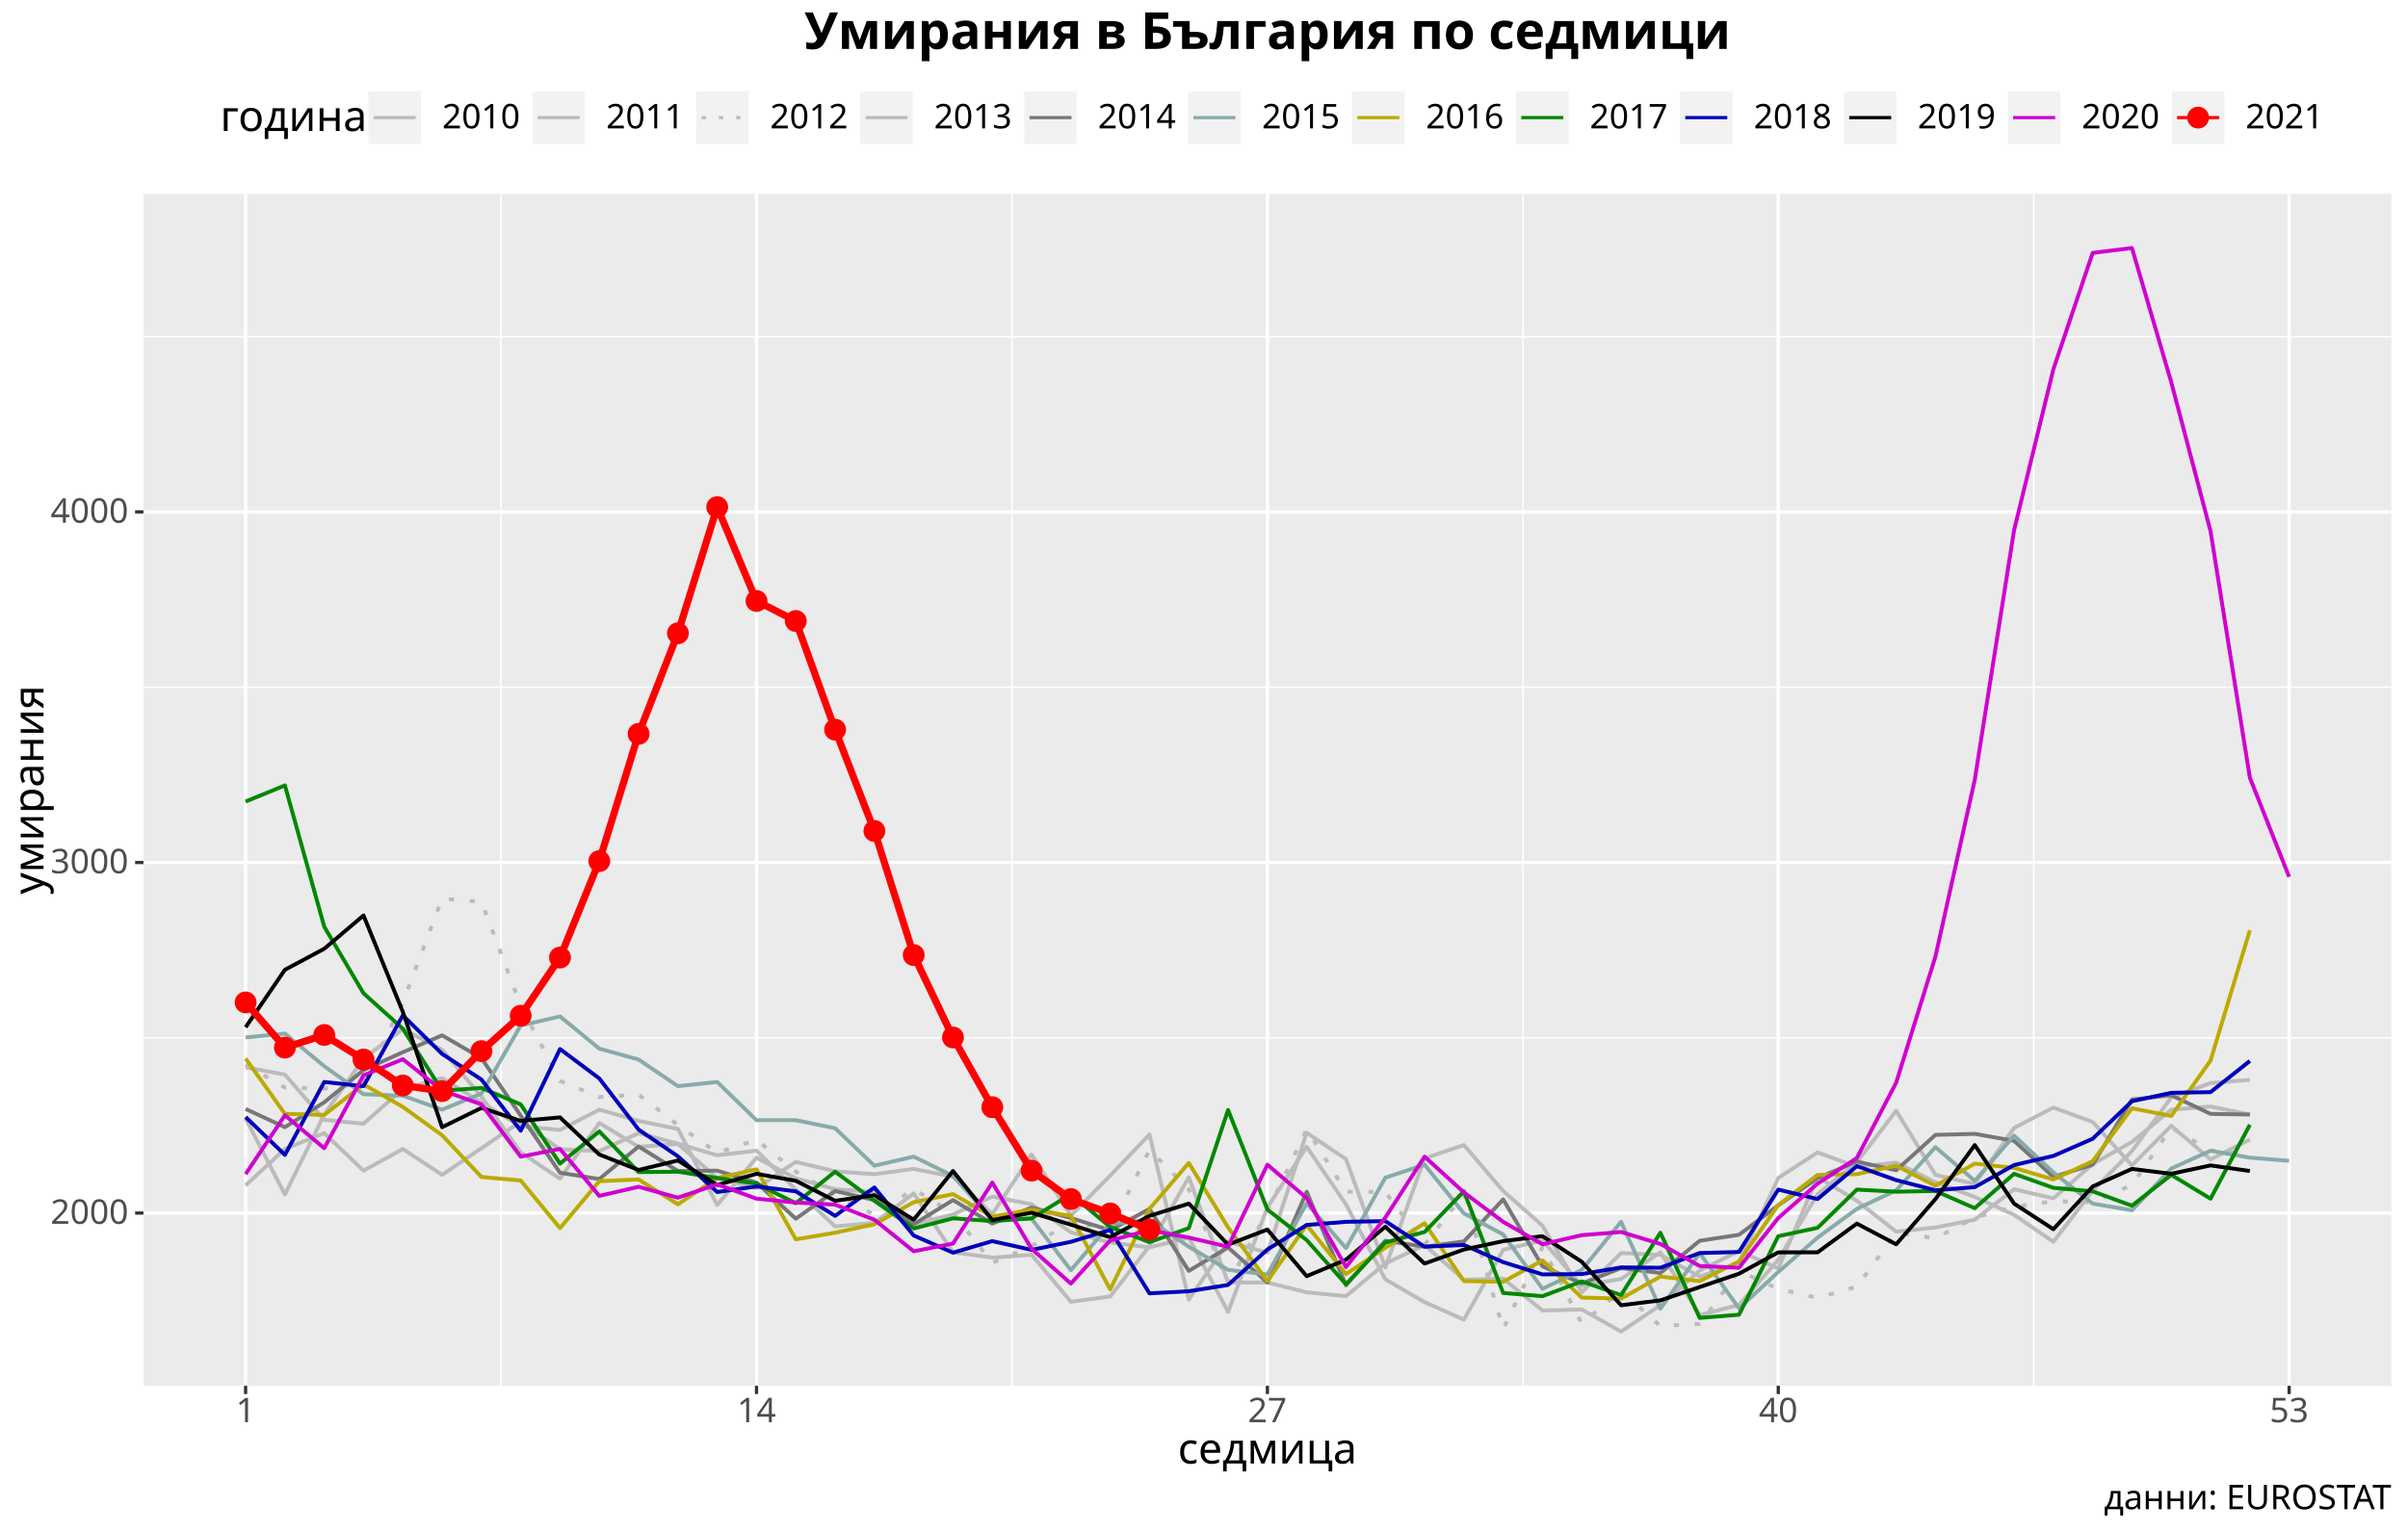
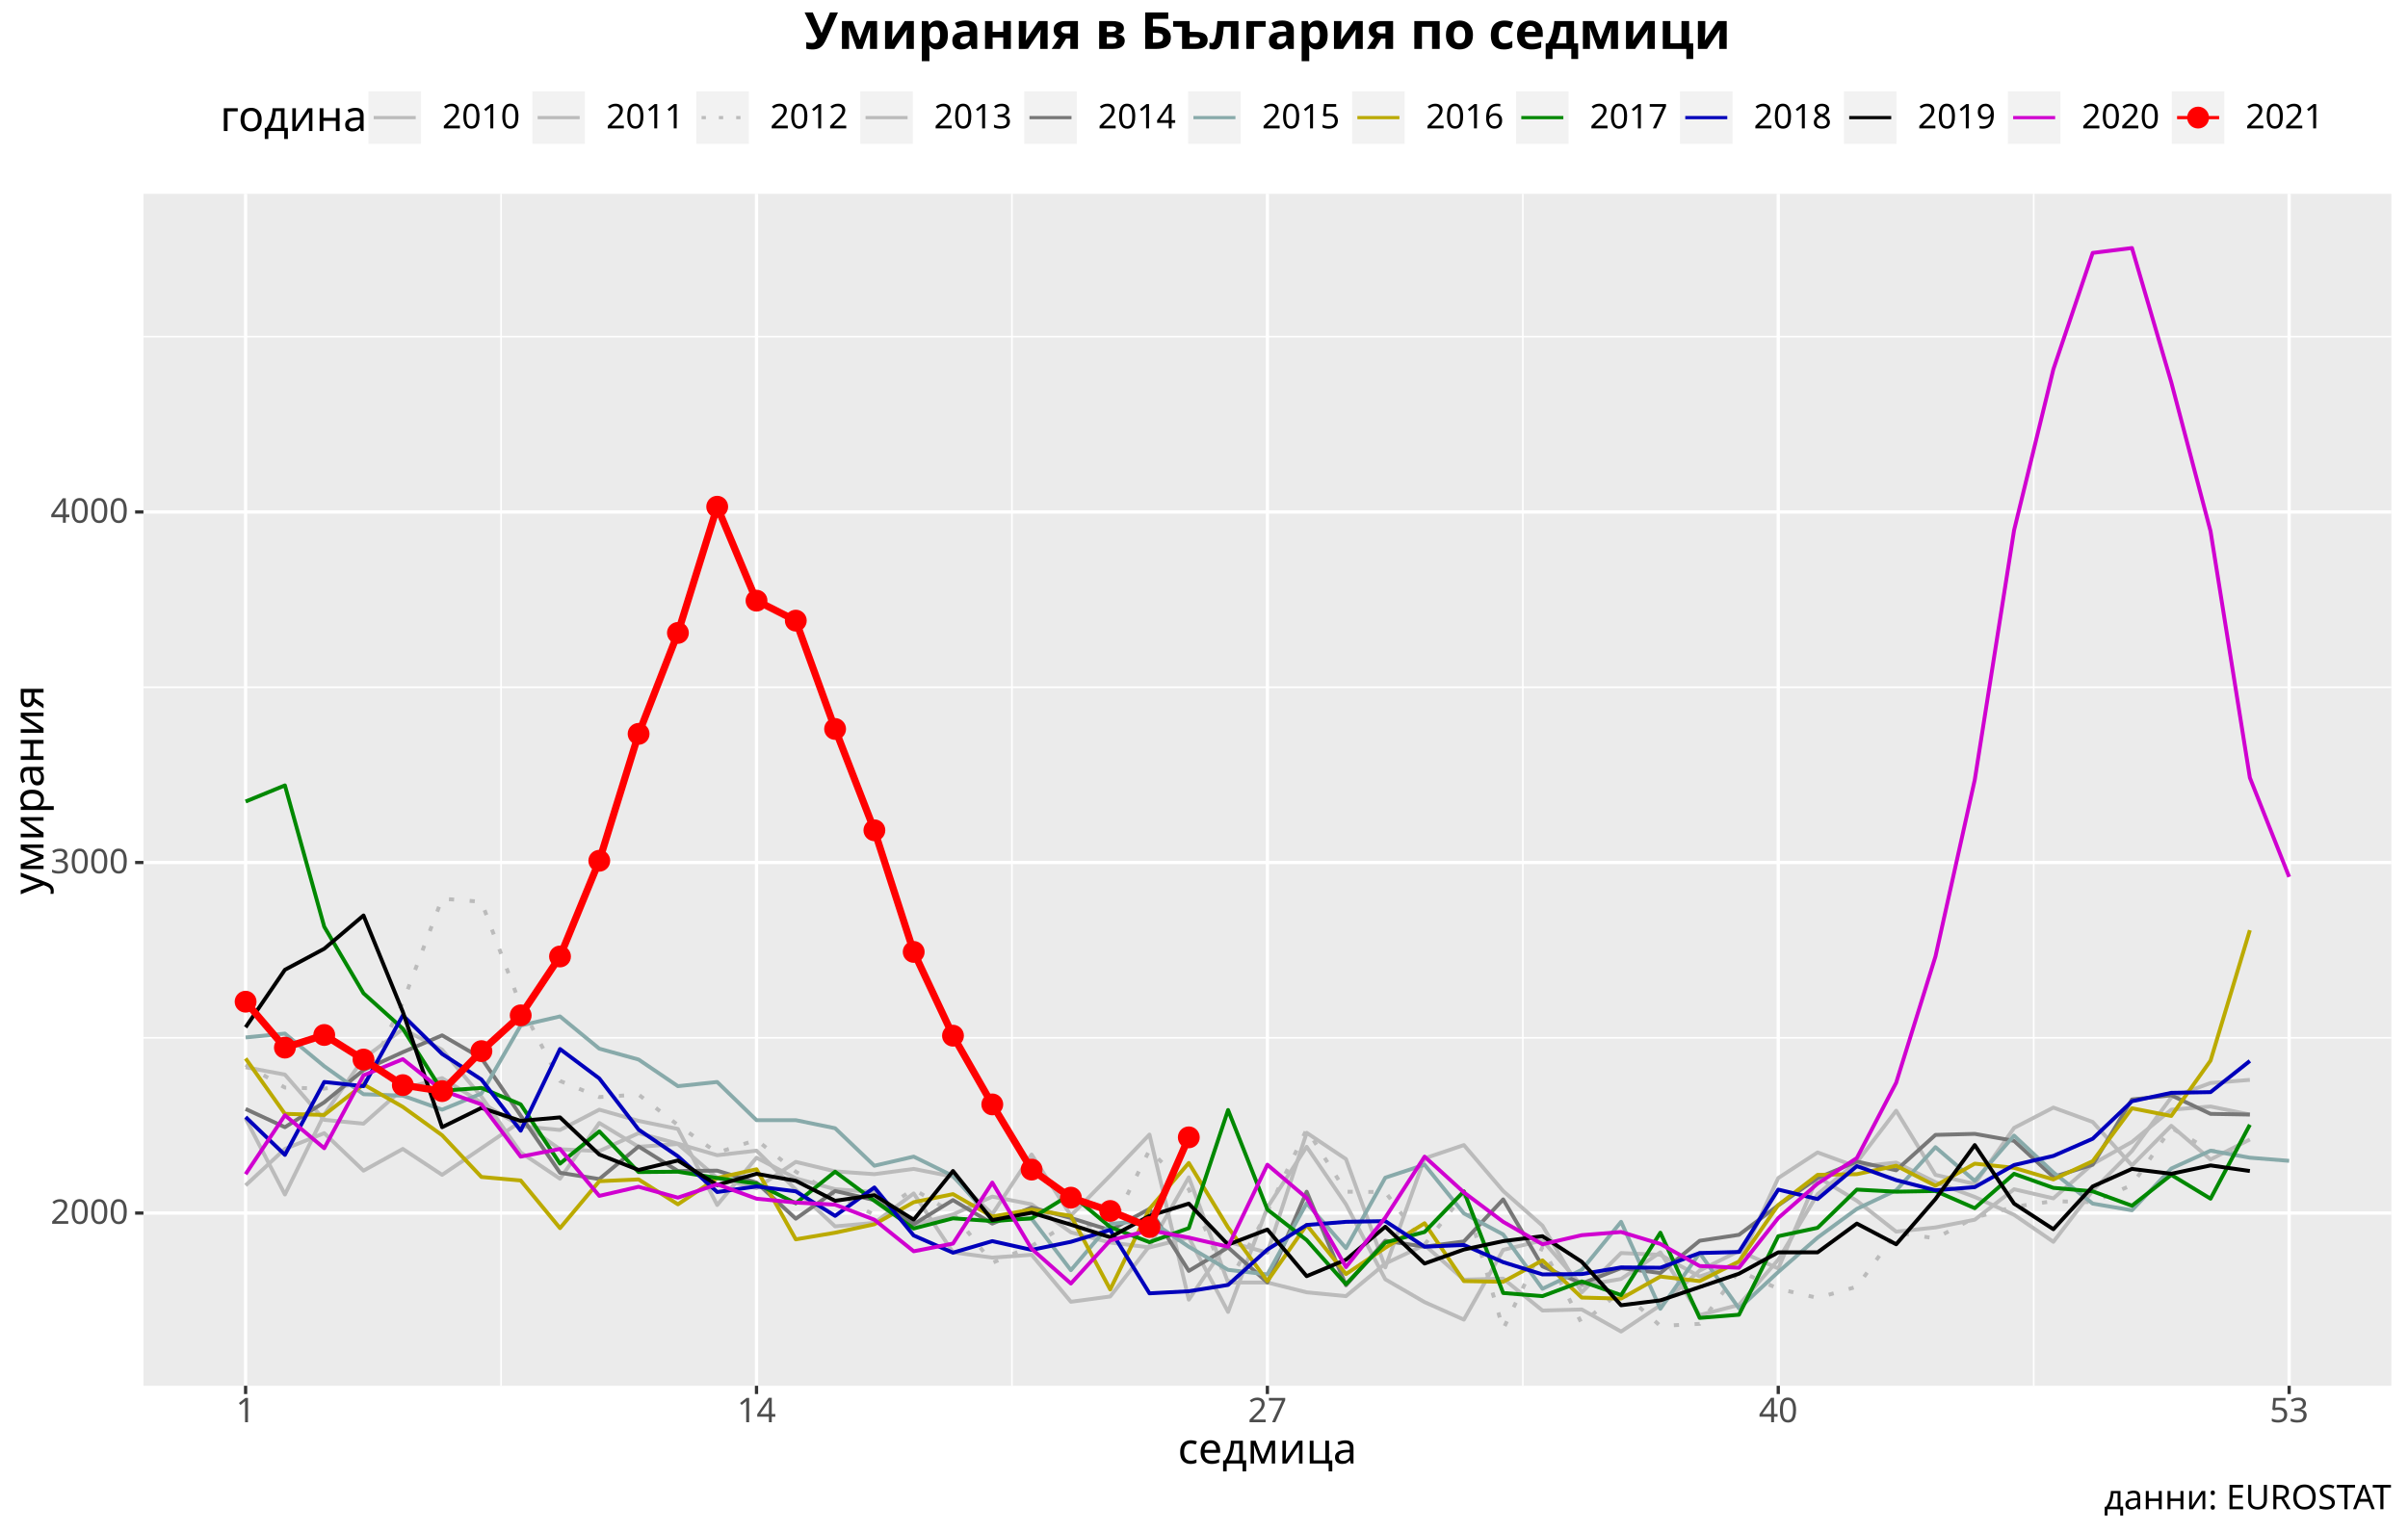
<svg xmlns="http://www.w3.org/2000/svg" class="svglite" viewBox="0 0 792.00 504.00">
  <defs>
    <style type="text/css">
    .svglite line, .svglite polyline, .svglite polygon, .svglite path, .svglite rect, .svglite circle {
      fill: none;
      stroke: #000000;
      stroke-linecap: round;
      stroke-linejoin: round;
      stroke-miterlimit: 10.00;
    }
  </style>
  </defs>
  <rect width="100%" height="100%" style="stroke: none; fill: #FFFFFF;" />
  <defs>
    <clipPath id="cpMC4wMHw3OTIuMDB8MC4wMHw1MDQuMDA=">
      <rect x="0.00" y="0.00" width="792.00" height="504.00" />
    </clipPath>
  </defs>
  <g clip-path="url(#cpMC4wMHw3OTIuMDB8MC4wMHw1MDQuMDA=)">
    <rect x="-0" y="-0" width="792.00" height="504.00" style="stroke-width: 1.07; stroke: #FFFFFF; fill: #FFFFFF;" />
  </g>
  <defs>
    <clipPath id="cpNDcuMTh8Nzg2LjUyfDYzLjc3fDQ1NS45MQ==">
      <rect x="47.18" y="63.77" width="739.34" height="392.14" />
    </clipPath>
  </defs>
  <g clip-path="url(#cpNDcuMTh8Nzg2LjUyfDYzLjc3fDQ1NS45MQ==)">
    <rect x="47.18" y="63.77" width="739.34" height="392.14" style="stroke-width: 1.07; stroke: none; fill: #EBEBEB;" />
    <polyline points="47.18,341.44 786.52,341.44 " style="stroke-width: 0.53; stroke: #FFFFFF; stroke-linecap: butt;" />
    <polyline points="47.18,226.11 786.52,226.11 " style="stroke-width: 0.53; stroke: #FFFFFF; stroke-linecap: butt;" />
    <polyline points="47.18,110.77 786.52,110.77 " style="stroke-width: 0.53; stroke: #FFFFFF; stroke-linecap: butt;" />
    <polyline points="164.80,455.91 164.80,63.77 " style="stroke-width: 0.53; stroke: #FFFFFF; stroke-linecap: butt;" />
    <polyline points="332.83,455.91 332.83,63.77 " style="stroke-width: 0.53; stroke: #FFFFFF; stroke-linecap: butt;" />
    <polyline points="500.87,455.91 500.87,63.77 " style="stroke-width: 0.53; stroke: #FFFFFF; stroke-linecap: butt;" />
    <polyline points="668.90,455.91 668.90,63.77 " style="stroke-width: 0.53; stroke: #FFFFFF; stroke-linecap: butt;" />
    <polyline points="47.18,399.10 786.52,399.10 " style="stroke-width: 1.07; stroke: #FFFFFF; stroke-linecap: butt;" />
    <polyline points="47.18,283.77 786.52,283.77 " style="stroke-width: 1.07; stroke: #FFFFFF; stroke-linecap: butt;" />
    <polyline points="47.18,168.44 786.52,168.44 " style="stroke-width: 1.07; stroke: #FFFFFF; stroke-linecap: butt;" />
    <polyline points="80.78,455.91 80.78,63.77 " style="stroke-width: 1.07; stroke: #FFFFFF; stroke-linecap: butt;" />
    <polyline points="248.82,455.91 248.82,63.77 " style="stroke-width: 1.07; stroke: #FFFFFF; stroke-linecap: butt;" />
    <polyline points="416.85,455.91 416.85,63.77 " style="stroke-width: 1.07; stroke: #FFFFFF; stroke-linecap: butt;" />
    <polyline points="584.88,455.91 584.88,63.77 " style="stroke-width: 1.07; stroke: #FFFFFF; stroke-linecap: butt;" />
    <polyline points="752.91,455.91 752.91,63.77 " style="stroke-width: 1.07; stroke: #FFFFFF; stroke-linecap: butt;" />
    <polyline points="80.78,367.96 93.71,392.99 106.64,366.69 119.56,348.24 132.49,338.55 145.41,345.36 158.34,360.81 171.26,379.15 184.19,387.80 197.11,369.46 210.04,377.30 222.97,376.38 235.89,387.57 248.82,390.91 261.74,382.26 274.67,385.38 287.59,386.30 300.52,384.57 313.44,387.11 326.37,399.45 339.30,379.84 352.22,399.91 365.15,386.76 378.07,373.27 391.00,427.59 403.92,408.56 416.85,412.13 429.77,372.69 442.70,381.34 455.63,416.98 468.55,381.11 481.48,376.73 494.40,391.84 507.33,403.25 520.25,425.17 533.18,412.25 546.10,412.83 559.03,419.98 571.96,415.48 584.88,387.57 597.81,379.15 610.73,383.88 623.66,382.49 636.58,388.95 649.51,393.80 662.44,399.68 675.36,408.56 688.29,391.72 701.21,378.69 714.14,361.04 727.06,356.31 739.99,355.28 " style="stroke-width: 1.28; stroke: #BBBBBB; stroke-linecap: butt;" />
    <polyline points="80.78,351.12 93.71,353.55 106.64,368.42 119.56,369.69 132.49,358.27 145.41,354.70 158.34,362.77 171.26,370.50 184.19,371.77 197.11,365.08 210.04,368.77 222.97,371.42 235.89,396.45 248.82,380.88 261.74,387.68 274.67,391.26 287.59,392.18 300.52,402.91 313.44,399.56 326.37,393.68 339.30,396.22 352.22,405.44 365.15,408.79 378.07,410.40 391.00,407.17 403.92,431.62 416.85,397.26 429.77,377.30 442.70,396.22 455.63,420.90 468.55,428.40 481.48,434.16 494.40,411.21 507.33,408.10 520.25,422.97 533.18,420.78 546.10,412.02 559.03,432.66 571.96,429.32 584.88,414.44 597.81,392.87 610.73,382.38 623.66,365.42 636.58,386.53 649.51,389.53 662.44,371.08 675.36,364.39 688.29,369.12 701.21,383.42 714.14,370.38 727.06,381.46 739.99,374.88 " style="stroke-width: 1.28; stroke: #BBBBBB; stroke-linecap: butt;" />
    <polyline points="80.78,350.32 93.71,357.81 106.64,358.16 119.56,356.43 132.49,329.79 145.41,295.65 158.34,296.69 171.26,330.83 184.19,355.62 197.11,360.93 210.04,360.12 222.97,370.15 235.89,379.26 248.82,375.00 261.74,385.49 274.67,392.99 287.59,399.68 300.52,391.26 313.44,399.10 326.37,415.48 339.30,409.94 352.22,401.98 365.15,404.41 378.07,378.34 391.00,391.26 403.92,422.40 416.85,398.64 429.77,371.54 442.70,392.07 455.63,392.18 468.55,409.48 481.48,392.87 494.40,437.28 507.33,410.29 520.25,435.43 533.18,424.70 546.10,436.24 559.03,435.55 571.96,418.13 584.88,424.01 597.81,427.01 610.73,423.32 623.66,405.56 636.58,407.41 649.51,400.60 662.44,397.03 675.36,395.18 688.29,395.53 701.21,389.87 714.14,371.08 727.06,378.57 739.99,379.73 " style="stroke-width: 1.28; stroke: #BBBBBB; stroke-dasharray: 1.71,5.12; stroke-linecap: butt;" />
    <polyline points="80.78,389.99 93.71,378.00 106.64,372.81 119.56,385.15 132.49,378.00 145.41,386.53 158.34,377.77 171.26,369.00 184.19,378.11 197.11,378.69 210.04,372.81 222.97,376.27 235.89,380.07 248.82,378.57 261.74,391.37 274.67,403.48 287.59,402.33 300.52,392.64 313.44,412.02 326.37,413.75 339.30,412.83 352.22,428.28 365.15,426.55 378.07,409.94 391.00,387.34 403.92,421.94 416.85,421.94 429.77,425.17 442.70,426.43 455.63,415.71 468.55,409.60 481.48,421.01 494.40,420.67 507.33,431.16 520.25,430.82 533.18,438.08 546.10,429.43 559.03,418.02 571.96,411.56 584.88,417.32 597.81,387.22 610.73,395.06 623.66,405.21 636.58,403.83 649.51,401.29 662.44,391.26 675.36,394.26 688.29,382.96 701.21,375.69 714.14,365.08 727.06,364.04 739.99,366.69 " style="stroke-width: 1.28; stroke: #BBBBBB; stroke-linecap: butt;" />
    <polyline points="80.78,364.85 93.71,370.85 106.64,362.66 119.56,352.05 132.49,346.16 145.41,340.63 158.34,348.13 171.26,367.04 184.19,385.84 197.11,387.91 210.04,377.19 222.97,385.26 235.89,385.15 248.82,389.07 261.74,400.95 274.67,391.84 287.59,394.83 300.52,402.79 313.44,394.83 326.37,402.56 339.30,397.26 352.22,400.72 365.15,404.75 378.07,397.72 391.00,418.13 403.92,410.40 416.85,421.94 429.77,392.07 442.70,422.86 455.63,408.21 468.55,410.17 481.48,408.44 494.40,394.60 507.33,416.63 520.25,422.28 533.18,417.21 546.10,418.82 559.03,408.21 571.96,406.25 584.88,396.56 597.81,387.57 610.73,382.15 623.66,385.03 636.58,373.38 649.51,373.04 662.44,375.34 675.36,387.22 688.29,383.19 701.21,361.73 714.14,360.35 727.06,366.46 739.99,366.69 " style="stroke-width: 1.28; stroke: #777777; stroke-linecap: butt;" />
    <polyline points="80.78,341.32 93.71,340.05 106.64,350.78 119.56,360.00 132.49,360.47 145.41,365.08 158.34,359.77 171.26,337.40 184.19,334.40 197.11,345.01 210.04,348.59 222.97,357.35 235.89,355.97 248.82,368.54 261.74,368.54 274.67,371.19 287.59,383.53 300.52,380.53 313.44,386.88 326.37,401.29 339.30,400.95 352.22,417.90 365.15,402.68 378.07,401.41 391.00,410.17 403.92,417.78 416.85,419.28 429.77,395.87 442.70,410.63 455.63,387.45 468.55,383.19 481.48,399.22 494.40,406.14 507.33,424.01 520.25,417.78 533.18,401.98 546.10,430.59 559.03,412.25 571.96,430.47 584.88,418.48 597.81,407.17 610.73,397.72 623.66,391.60 636.58,377.42 649.51,388.49 662.44,373.61 675.36,385.72 688.29,395.99 701.21,398.18 714.14,384.45 727.06,378.57 739.99,380.88 752.91,381.92 " style="stroke-width: 1.28; stroke: #88AAAA; stroke-linecap: butt;" />
    <polyline points="80.78,348.24 93.71,366.46 106.64,366.81 119.56,356.78 132.49,364.16 145.41,373.50 158.34,387.22 171.26,388.38 184.19,404.06 197.11,388.61 210.04,388.03 222.97,396.22 235.89,387.57 248.82,384.69 261.74,407.75 274.67,405.56 287.59,402.79 300.52,395.53 313.44,392.87 326.37,400.25 339.30,397.95 352.22,400.02 365.15,424.24 378.07,397.72 391.00,382.61 403.92,403.83 416.85,421.48 429.77,403.02 442.70,419.17 455.63,410.52 468.55,402.45 481.48,421.48 494.40,421.71 507.33,414.67 520.25,426.90 533.18,427.24 546.10,419.98 559.03,421.48 571.96,415.02 584.88,396.45 597.81,386.53 610.73,386.30 623.66,383.53 636.58,390.11 649.51,382.84 662.44,384.22 675.36,388.03 688.29,382.03 701.21,364.62 714.14,367.15 727.06,348.93 739.99,306.03 " style="stroke-width: 1.28; stroke: #BBAA00; stroke-linecap: butt;" />
    <polyline points="80.78,263.70 93.71,258.40 106.64,304.88 119.56,326.79 132.49,338.44 145.41,358.85 158.34,357.93 171.26,363.35 184.19,382.84 197.11,372.23 210.04,385.61 222.97,385.49 235.89,387.57 248.82,389.41 261.74,395.87 274.67,385.49 287.59,395.06 300.52,404.18 313.44,400.83 326.37,401.75 339.30,400.83 352.22,392.87 365.15,403.71 378.07,408.67 391.00,404.06 403.92,365.19 416.85,397.95 429.77,407.98 442.70,422.51 455.63,408.79 468.55,405.33 481.48,391.95 494.40,425.40 507.33,426.43 520.25,421.59 533.18,426.09 546.10,405.56 559.03,433.59 571.96,432.55 584.88,406.71 597.81,403.95 610.73,391.37 623.66,392.07 636.58,391.84 649.51,397.49 662.44,386.18 675.36,390.80 688.29,391.95 701.21,396.68 714.14,386.53 727.06,394.37 739.99,370.04 " style="stroke-width: 1.28; stroke: #008800; stroke-linecap: butt;" />
    <polyline points="80.78,367.50 93.71,379.96 106.64,355.97 119.56,357.35 132.49,334.05 145.41,346.74 158.34,355.16 171.26,372.00 184.19,345.13 197.11,354.81 210.04,371.65 222.97,380.42 235.89,392.18 248.82,390.34 261.74,391.95 274.67,400.02 287.59,390.68 300.52,406.48 313.44,412.13 326.37,408.33 339.30,411.21 352.22,408.56 365.15,404.64 378.07,425.51 391.00,424.82 403.92,422.74 416.85,411.10 429.77,403.02 442.70,401.98 455.63,401.75 468.55,410.17 481.48,409.60 494.40,415.25 507.33,419.28 520.25,419.17 533.18,416.98 546.10,417.09 559.03,412.25 571.96,411.90 584.88,391.37 597.81,394.49 610.73,383.65 623.66,388.26 636.58,391.60 649.51,390.57 662.44,383.30 675.36,380.30 688.29,374.65 701.21,362.31 714.14,359.54 727.06,359.31 739.99,349.05 " style="stroke-width: 1.28; stroke: #0000BB; stroke-linecap: butt;" />
    <polyline points="80.78,337.98 93.71,319.06 106.64,312.14 119.56,301.19 132.49,332.90 145.41,370.85 158.34,364.50 171.26,368.77 184.19,367.62 197.11,379.84 210.04,384.92 222.97,381.80 235.89,389.87 248.82,386.18 261.74,388.49 274.67,395.06 287.59,393.22 300.52,401.29 313.44,385.26 326.37,401.41 339.30,398.99 352.22,402.91 365.15,407.06 378.07,400.02 391.00,395.99 403.92,409.48 416.85,404.52 429.77,419.86 442.70,414.44 455.63,403.60 468.55,415.71 481.48,411.10 494.40,408.33 507.33,406.71 520.25,415.13 533.18,429.43 546.10,427.82 559.03,423.44 571.96,419.05 584.88,412.02 597.81,412.02 610.73,402.56 623.66,409.37 636.58,394.49 649.51,376.73 662.44,395.99 675.36,404.41 688.29,390.34 701.21,384.57 714.14,386.18 727.06,383.42 739.99,385.26 " style="stroke-width: 1.28; stroke-linecap: butt;" />
    <polyline points="80.78,386.30 93.71,366.92 106.64,377.77 119.56,353.78 132.49,348.47 145.41,358.74 158.34,363.35 171.26,380.53 184.19,378.00 197.11,393.45 210.04,390.45 222.97,394.03 235.89,389.64 248.82,394.37 261.74,395.64 274.67,396.33 287.59,401.29 300.52,411.67 313.44,409.14 326.37,389.07 339.30,410.87 352.22,422.28 365.15,408.10 378.07,404.75 391.00,407.17 403.92,410.17 416.85,383.19 429.77,394.14 442.70,416.86 455.63,400.60 468.55,380.53 481.48,392.30 494.40,401.98 507.33,409.37 520.25,406.37 533.18,405.33 546.10,409.25 559.03,416.52 571.96,417.09 584.88,400.72 597.81,389.41 610.73,380.99 623.66,356.20 636.58,314.68 649.51,256.55 662.44,174.44 675.36,121.50 688.29,83.21 701.21,81.60 714.14,125.77 727.06,174.78 739.99,255.86 752.91,288.50 " style="stroke-width: 1.28; stroke: #D000D0; stroke-linecap: butt;" />
-     <polyline points="80.78,329.79 93.71,344.67 106.64,340.51 119.56,348.59 132.49,357.12 145.41,358.97 158.34,345.82 171.26,334.17 184.19,315.03 197.11,283.31 210.04,241.44 222.97,208.34 235.89,166.83 248.82,197.73 261.74,204.31 274.67,240.06 287.59,273.39 300.52,314.22 313.44,341.32 326.37,364.27 339.30,385.15 352.22,394.49 365.15,399.22 378.07,404.52 " style="stroke-width: 2.35; stroke: #FF0000; stroke-linecap: butt;" />
-     <circle cx="80.78" cy="329.79" r="3.24" style="stroke-width: 0.71; stroke: #FF0000; fill: #FF0000;" />
+     <polyline points="80.78,329.56 93.71,344.67 106.64,340.51 119.56,348.59 132.49,357.01 145.41,358.97 158.34,345.82 171.26,334.05 184.19,314.68 197.11,283.19 210.04,241.44 222.97,208.23 235.89,166.71 248.82,197.62 261.74,204.19 274.67,239.83 287.59,273.16 300.52,313.18 313.44,340.74 326.37,363.35 339.30,384.80 352.22,394.03 365.15,398.41 378.07,403.71 391.00,374.19 " style="stroke-width: 2.35; stroke: #FF0000; stroke-linecap: butt;" />
+     <circle cx="80.78" cy="329.56" r="3.24" style="stroke-width: 0.71; stroke: #FF0000; fill: #FF0000;" />
    <circle cx="93.71" cy="344.67" r="3.24" style="stroke-width: 0.71; stroke: #FF0000; fill: #FF0000;" />
    <circle cx="106.64" cy="340.51" r="3.24" style="stroke-width: 0.71; stroke: #FF0000; fill: #FF0000;" />
    <circle cx="119.56" cy="348.59" r="3.24" style="stroke-width: 0.71; stroke: #FF0000; fill: #FF0000;" />
-     <circle cx="132.49" cy="357.12" r="3.24" style="stroke-width: 0.71; stroke: #FF0000; fill: #FF0000;" />
+     <circle cx="132.49" cy="357.01" r="3.24" style="stroke-width: 0.71; stroke: #FF0000; fill: #FF0000;" />
    <circle cx="145.41" cy="358.97" r="3.24" style="stroke-width: 0.71; stroke: #FF0000; fill: #FF0000;" />
    <circle cx="158.34" cy="345.82" r="3.24" style="stroke-width: 0.71; stroke: #FF0000; fill: #FF0000;" />
-     <circle cx="171.26" cy="334.17" r="3.24" style="stroke-width: 0.71; stroke: #FF0000; fill: #FF0000;" />
-     <circle cx="184.19" cy="315.03" r="3.24" style="stroke-width: 0.71; stroke: #FF0000; fill: #FF0000;" />
-     <circle cx="197.11" cy="283.31" r="3.24" style="stroke-width: 0.71; stroke: #FF0000; fill: #FF0000;" />
+     <circle cx="171.26" cy="334.05" r="3.24" style="stroke-width: 0.71; stroke: #FF0000; fill: #FF0000;" />
+     <circle cx="184.19" cy="314.68" r="3.24" style="stroke-width: 0.71; stroke: #FF0000; fill: #FF0000;" />
+     <circle cx="197.11" cy="283.19" r="3.24" style="stroke-width: 0.71; stroke: #FF0000; fill: #FF0000;" />
    <circle cx="210.04" cy="241.44" r="3.24" style="stroke-width: 0.71; stroke: #FF0000; fill: #FF0000;" />
-     <circle cx="222.97" cy="208.34" r="3.24" style="stroke-width: 0.71; stroke: #FF0000; fill: #FF0000;" />
-     <circle cx="235.89" cy="166.83" r="3.24" style="stroke-width: 0.71; stroke: #FF0000; fill: #FF0000;" />
-     <circle cx="248.82" cy="197.73" r="3.24" style="stroke-width: 0.71; stroke: #FF0000; fill: #FF0000;" />
-     <circle cx="261.74" cy="204.31" r="3.24" style="stroke-width: 0.71; stroke: #FF0000; fill: #FF0000;" />
-     <circle cx="274.67" cy="240.06" r="3.24" style="stroke-width: 0.71; stroke: #FF0000; fill: #FF0000;" />
-     <circle cx="287.59" cy="273.39" r="3.24" style="stroke-width: 0.71; stroke: #FF0000; fill: #FF0000;" />
-     <circle cx="300.52" cy="314.22" r="3.24" style="stroke-width: 0.71; stroke: #FF0000; fill: #FF0000;" />
-     <circle cx="313.44" cy="341.32" r="3.24" style="stroke-width: 0.71; stroke: #FF0000; fill: #FF0000;" />
-     <circle cx="326.37" cy="364.27" r="3.24" style="stroke-width: 0.71; stroke: #FF0000; fill: #FF0000;" />
-     <circle cx="339.30" cy="385.15" r="3.24" style="stroke-width: 0.71; stroke: #FF0000; fill: #FF0000;" />
-     <circle cx="352.22" cy="394.49" r="3.24" style="stroke-width: 0.71; stroke: #FF0000; fill: #FF0000;" />
-     <circle cx="365.15" cy="399.22" r="3.24" style="stroke-width: 0.71; stroke: #FF0000; fill: #FF0000;" />
-     <circle cx="378.07" cy="404.52" r="3.24" style="stroke-width: 0.71; stroke: #FF0000; fill: #FF0000;" />
+     <circle cx="222.97" cy="208.23" r="3.24" style="stroke-width: 0.71; stroke: #FF0000; fill: #FF0000;" />
+     <circle cx="235.89" cy="166.71" r="3.24" style="stroke-width: 0.71; stroke: #FF0000; fill: #FF0000;" />
+     <circle cx="248.82" cy="197.62" r="3.24" style="stroke-width: 0.71; stroke: #FF0000; fill: #FF0000;" />
+     <circle cx="261.74" cy="204.19" r="3.24" style="stroke-width: 0.71; stroke: #FF0000; fill: #FF0000;" />
+     <circle cx="274.67" cy="239.83" r="3.24" style="stroke-width: 0.71; stroke: #FF0000; fill: #FF0000;" />
+     <circle cx="287.59" cy="273.16" r="3.24" style="stroke-width: 0.71; stroke: #FF0000; fill: #FF0000;" />
+     <circle cx="300.52" cy="313.18" r="3.24" style="stroke-width: 0.71; stroke: #FF0000; fill: #FF0000;" />
+     <circle cx="313.44" cy="340.74" r="3.24" style="stroke-width: 0.71; stroke: #FF0000; fill: #FF0000;" />
+     <circle cx="326.37" cy="363.35" r="3.24" style="stroke-width: 0.71; stroke: #FF0000; fill: #FF0000;" />
+     <circle cx="339.30" cy="384.80" r="3.24" style="stroke-width: 0.71; stroke: #FF0000; fill: #FF0000;" />
+     <circle cx="352.22" cy="394.03" r="3.24" style="stroke-width: 0.71; stroke: #FF0000; fill: #FF0000;" />
+     <circle cx="365.15" cy="398.41" r="3.24" style="stroke-width: 0.71; stroke: #FF0000; fill: #FF0000;" />
+     <circle cx="378.07" cy="403.71" r="3.24" style="stroke-width: 0.71; stroke: #FF0000; fill: #FF0000;" />
+     <circle cx="391.00" cy="374.19" r="3.24" style="stroke-width: 0.71; stroke: #FF0000; fill: #FF0000;" />
  </g>
  <g clip-path="url(#cpMC4wMHw3OTIuMDB8MC4wMHw1MDQuMDA=)">
    <text x="42.25" y="402.64" text-anchor="end" style="font-size: 11.20px; fill: #4D4D4D; font-family: Calibri;" textLength="22.69px" lengthAdjust="spacingAndGlyphs">2000</text>
    <text x="42.25" y="287.31" text-anchor="end" style="font-size: 11.20px; fill: #4D4D4D; font-family: Calibri;" textLength="22.69px" lengthAdjust="spacingAndGlyphs">3000</text>
    <text x="42.25" y="171.98" text-anchor="end" style="font-size: 11.20px; fill: #4D4D4D; font-family: Calibri;" textLength="22.69px" lengthAdjust="spacingAndGlyphs">4000</text>
    <polyline points="44.44,399.10 47.18,399.10 " style="stroke-width: 1.07; stroke: #333333; stroke-linecap: butt;" />
    <polyline points="44.44,283.77 47.18,283.77 " style="stroke-width: 1.07; stroke: #333333; stroke-linecap: butt;" />
    <polyline points="44.44,168.44 47.18,168.44 " style="stroke-width: 1.07; stroke: #333333; stroke-linecap: butt;" />
    <polyline points="80.78,458.65 80.78,455.91 " style="stroke-width: 1.07; stroke: #333333; stroke-linecap: butt;" />
    <polyline points="248.82,458.65 248.82,455.91 " style="stroke-width: 1.07; stroke: #333333; stroke-linecap: butt;" />
    <polyline points="416.85,458.65 416.85,455.91 " style="stroke-width: 1.07; stroke: #333333; stroke-linecap: butt;" />
    <polyline points="584.88,458.65 584.88,455.91 " style="stroke-width: 1.07; stroke: #333333; stroke-linecap: butt;" />
    <polyline points="752.91,458.65 752.91,455.91 " style="stroke-width: 1.07; stroke: #333333; stroke-linecap: butt;" />
    <text x="80.78" y="467.91" text-anchor="middle" style="font-size: 11.20px; fill: #4D4D4D; font-family: Calibri;" textLength="5.67px" lengthAdjust="spacingAndGlyphs">1</text>
    <text x="248.82" y="467.91" text-anchor="middle" style="font-size: 11.20px; fill: #4D4D4D; font-family: Calibri;" textLength="11.35px" lengthAdjust="spacingAndGlyphs">14</text>
    <text x="416.85" y="467.91" text-anchor="middle" style="font-size: 11.20px; fill: #4D4D4D; font-family: Calibri;" textLength="11.35px" lengthAdjust="spacingAndGlyphs">27</text>
    <text x="584.88" y="467.91" text-anchor="middle" style="font-size: 11.20px; fill: #4D4D4D; font-family: Calibri;" textLength="11.35px" lengthAdjust="spacingAndGlyphs">40</text>
    <text x="752.91" y="467.91" text-anchor="middle" style="font-size: 11.20px; fill: #4D4D4D; font-family: Calibri;" textLength="11.35px" lengthAdjust="spacingAndGlyphs">53</text>
    <text x="416.85" y="481.49" text-anchor="middle" style="font-size: 14.00px; font-family: Calibri;" textLength="52.01px" lengthAdjust="spacingAndGlyphs">седмица</text>
    <text transform="translate(14.32,259.84) rotate(-90)" text-anchor="middle" style="font-size: 14.00px; font-family: Calibri;" textLength="59.11px" lengthAdjust="spacingAndGlyphs">умирания</text>
    <rect x="66.95" y="24.57" width="699.81" height="28.24" style="stroke-width: 1.07; stroke: none; fill: #FFFFFF;" />
    <text x="72.43" y="43.11" style="font-size: 14.00px; font-family: Calibri;" textLength="41.78px" lengthAdjust="spacingAndGlyphs">година</text>
    <rect x="121.18" y="30.05" width="17.28" height="17.28" style="stroke-width: 1.07; stroke: none; fill: #F2F2F2;" />
    <line x1="122.91" y1="38.69" x2="136.73" y2="38.69" style="stroke-width: 1.07; stroke: #BBBBBB; stroke-linecap: butt;" />
    <rect x="175.10" y="30.05" width="17.28" height="17.28" style="stroke-width: 1.07; stroke: none; fill: #F2F2F2;" />
    <line x1="176.83" y1="38.69" x2="190.66" y2="38.69" style="stroke-width: 1.07; stroke: #BBBBBB; stroke-linecap: butt;" />
    <rect x="229.03" y="30.05" width="17.28" height="17.28" style="stroke-width: 1.07; stroke: none; fill: #F2F2F2;" />
    <line x1="230.75" y1="38.69" x2="244.58" y2="38.69" style="stroke-width: 1.07; stroke: #BBBBBB; stroke-dasharray: 1.42,4.27; stroke-linecap: butt;" />
    <rect x="282.95" y="30.05" width="17.28" height="17.28" style="stroke-width: 1.07; stroke: none; fill: #F2F2F2;" />
    <line x1="284.68" y1="38.69" x2="298.50" y2="38.69" style="stroke-width: 1.07; stroke: #BBBBBB; stroke-linecap: butt;" />
    <rect x="336.87" y="30.05" width="17.28" height="17.28" style="stroke-width: 1.07; stroke: none; fill: #F2F2F2;" />
    <line x1="338.60" y1="38.69" x2="352.42" y2="38.69" style="stroke-width: 1.07; stroke: #777777; stroke-linecap: butt;" />
    <rect x="390.79" y="30.05" width="17.28" height="17.28" style="stroke-width: 1.07; stroke: none; fill: #F2F2F2;" />
    <line x1="392.52" y1="38.69" x2="406.34" y2="38.69" style="stroke-width: 1.07; stroke: #88AAAA; stroke-linecap: butt;" />
    <rect x="444.71" y="30.05" width="17.28" height="17.28" style="stroke-width: 1.07; stroke: none; fill: #F2F2F2;" />
    <line x1="446.44" y1="38.69" x2="460.27" y2="38.69" style="stroke-width: 1.07; stroke: #BBAA00; stroke-linecap: butt;" />
    <rect x="498.64" y="30.05" width="17.28" height="17.28" style="stroke-width: 1.07; stroke: none; fill: #F2F2F2;" />
    <line x1="500.36" y1="38.69" x2="514.19" y2="38.69" style="stroke-width: 1.07; stroke: #008800; stroke-linecap: butt;" />
    <rect x="552.56" y="30.05" width="17.28" height="17.28" style="stroke-width: 1.07; stroke: none; fill: #F2F2F2;" />
    <line x1="554.29" y1="38.69" x2="568.11" y2="38.69" style="stroke-width: 1.07; stroke: #0000BB; stroke-linecap: butt;" />
    <rect x="606.48" y="30.05" width="17.28" height="17.28" style="stroke-width: 1.07; stroke: none; fill: #F2F2F2;" />
    <line x1="608.21" y1="38.69" x2="622.03" y2="38.69" style="stroke-width: 1.07; stroke-linecap: butt;" />
    <rect x="660.40" y="30.05" width="17.28" height="17.28" style="stroke-width: 1.07; stroke: none; fill: #F2F2F2;" />
    <line x1="662.13" y1="38.69" x2="675.95" y2="38.69" style="stroke-width: 1.07; stroke: #D000D0; stroke-linecap: butt;" />
    <rect x="714.32" y="30.05" width="17.28" height="17.28" style="stroke-width: 1.07; stroke: none; fill: #F2F2F2;" />
    <line x1="716.05" y1="38.69" x2="729.88" y2="38.69" style="stroke-width: 1.07; stroke: #FF0000; stroke-linecap: butt;" />
    <circle cx="722.96" cy="38.69" r="3.24" style="stroke-width: 0.71; stroke: #FF0000; fill: #FF0000;" />
    <text x="145.44" y="42.23" style="font-size: 11.20px; font-family: Calibri;" textLength="22.69px" lengthAdjust="spacingAndGlyphs">2010</text>
    <text x="199.36" y="42.23" style="font-size: 11.20px; font-family: Calibri;" textLength="22.69px" lengthAdjust="spacingAndGlyphs">2011</text>
    <text x="253.28" y="42.23" style="font-size: 11.20px; font-family: Calibri;" textLength="22.69px" lengthAdjust="spacingAndGlyphs">2012</text>
    <text x="307.20" y="42.23" style="font-size: 11.20px; font-family: Calibri;" textLength="22.69px" lengthAdjust="spacingAndGlyphs">2013</text>
    <text x="361.12" y="42.23" style="font-size: 11.20px; font-family: Calibri;" textLength="22.69px" lengthAdjust="spacingAndGlyphs">2014</text>
    <text x="415.05" y="42.23" style="font-size: 11.20px; font-family: Calibri;" textLength="22.69px" lengthAdjust="spacingAndGlyphs">2015</text>
    <text x="468.97" y="42.23" style="font-size: 11.20px; font-family: Calibri;" textLength="22.69px" lengthAdjust="spacingAndGlyphs">2016</text>
    <text x="522.89" y="42.23" style="font-size: 11.20px; font-family: Calibri;" textLength="22.69px" lengthAdjust="spacingAndGlyphs">2017</text>
    <text x="576.81" y="42.23" style="font-size: 11.20px; font-family: Calibri;" textLength="22.69px" lengthAdjust="spacingAndGlyphs">2018</text>
    <text x="630.73" y="42.23" style="font-size: 11.20px; font-family: Calibri;" textLength="22.69px" lengthAdjust="spacingAndGlyphs">2019</text>
    <text x="684.66" y="42.23" style="font-size: 11.20px; font-family: Calibri;" textLength="22.69px" lengthAdjust="spacingAndGlyphs">2020</text>
    <text x="738.58" y="42.23" style="font-size: 11.20px; font-family: Calibri;" textLength="22.69px" lengthAdjust="spacingAndGlyphs">2021</text>
    <text x="416.85" y="16.10" text-anchor="middle" style="font-size: 16.80px; font-weight: bold; font-family: Calibri;" textLength="250.11px" lengthAdjust="spacingAndGlyphs">Умирания в България по седмици</text>
    <text x="786.52" y="496.53" text-anchor="end" style="font-size: 11.20px; font-family: Calibri;" textLength="82.91px" lengthAdjust="spacingAndGlyphs">данни: EUROSTAT</text>
  </g>
</svg>
